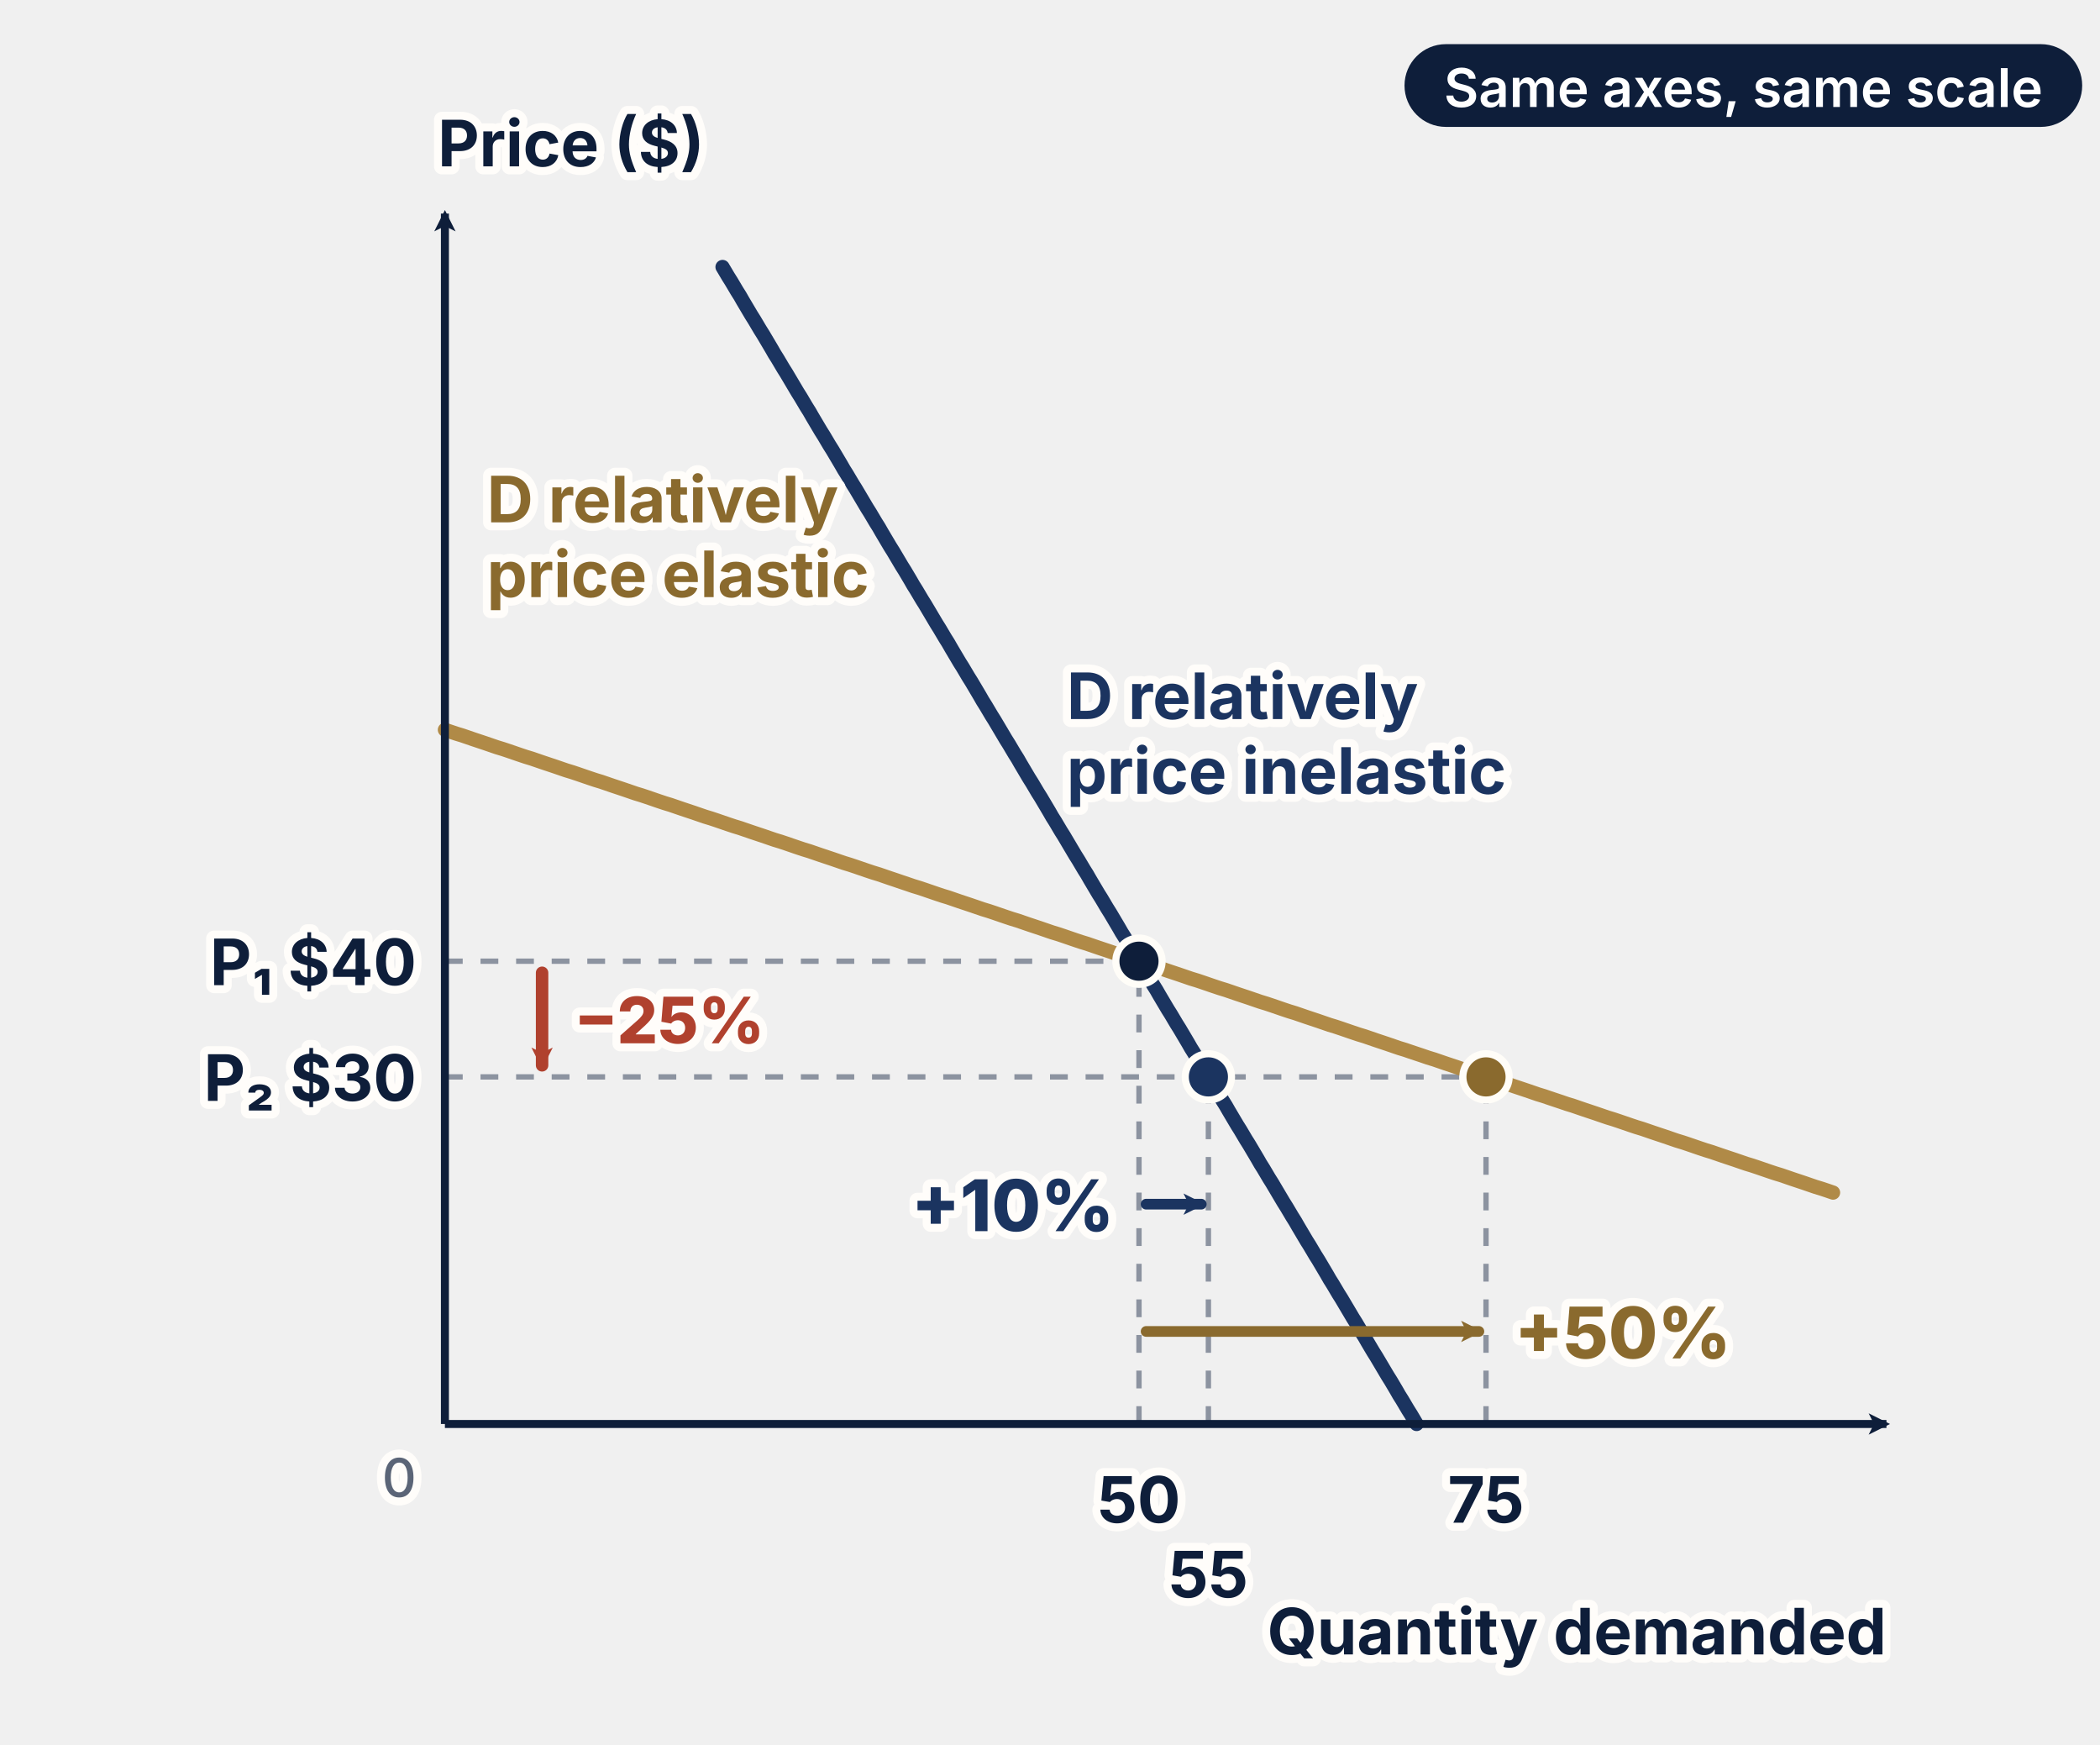
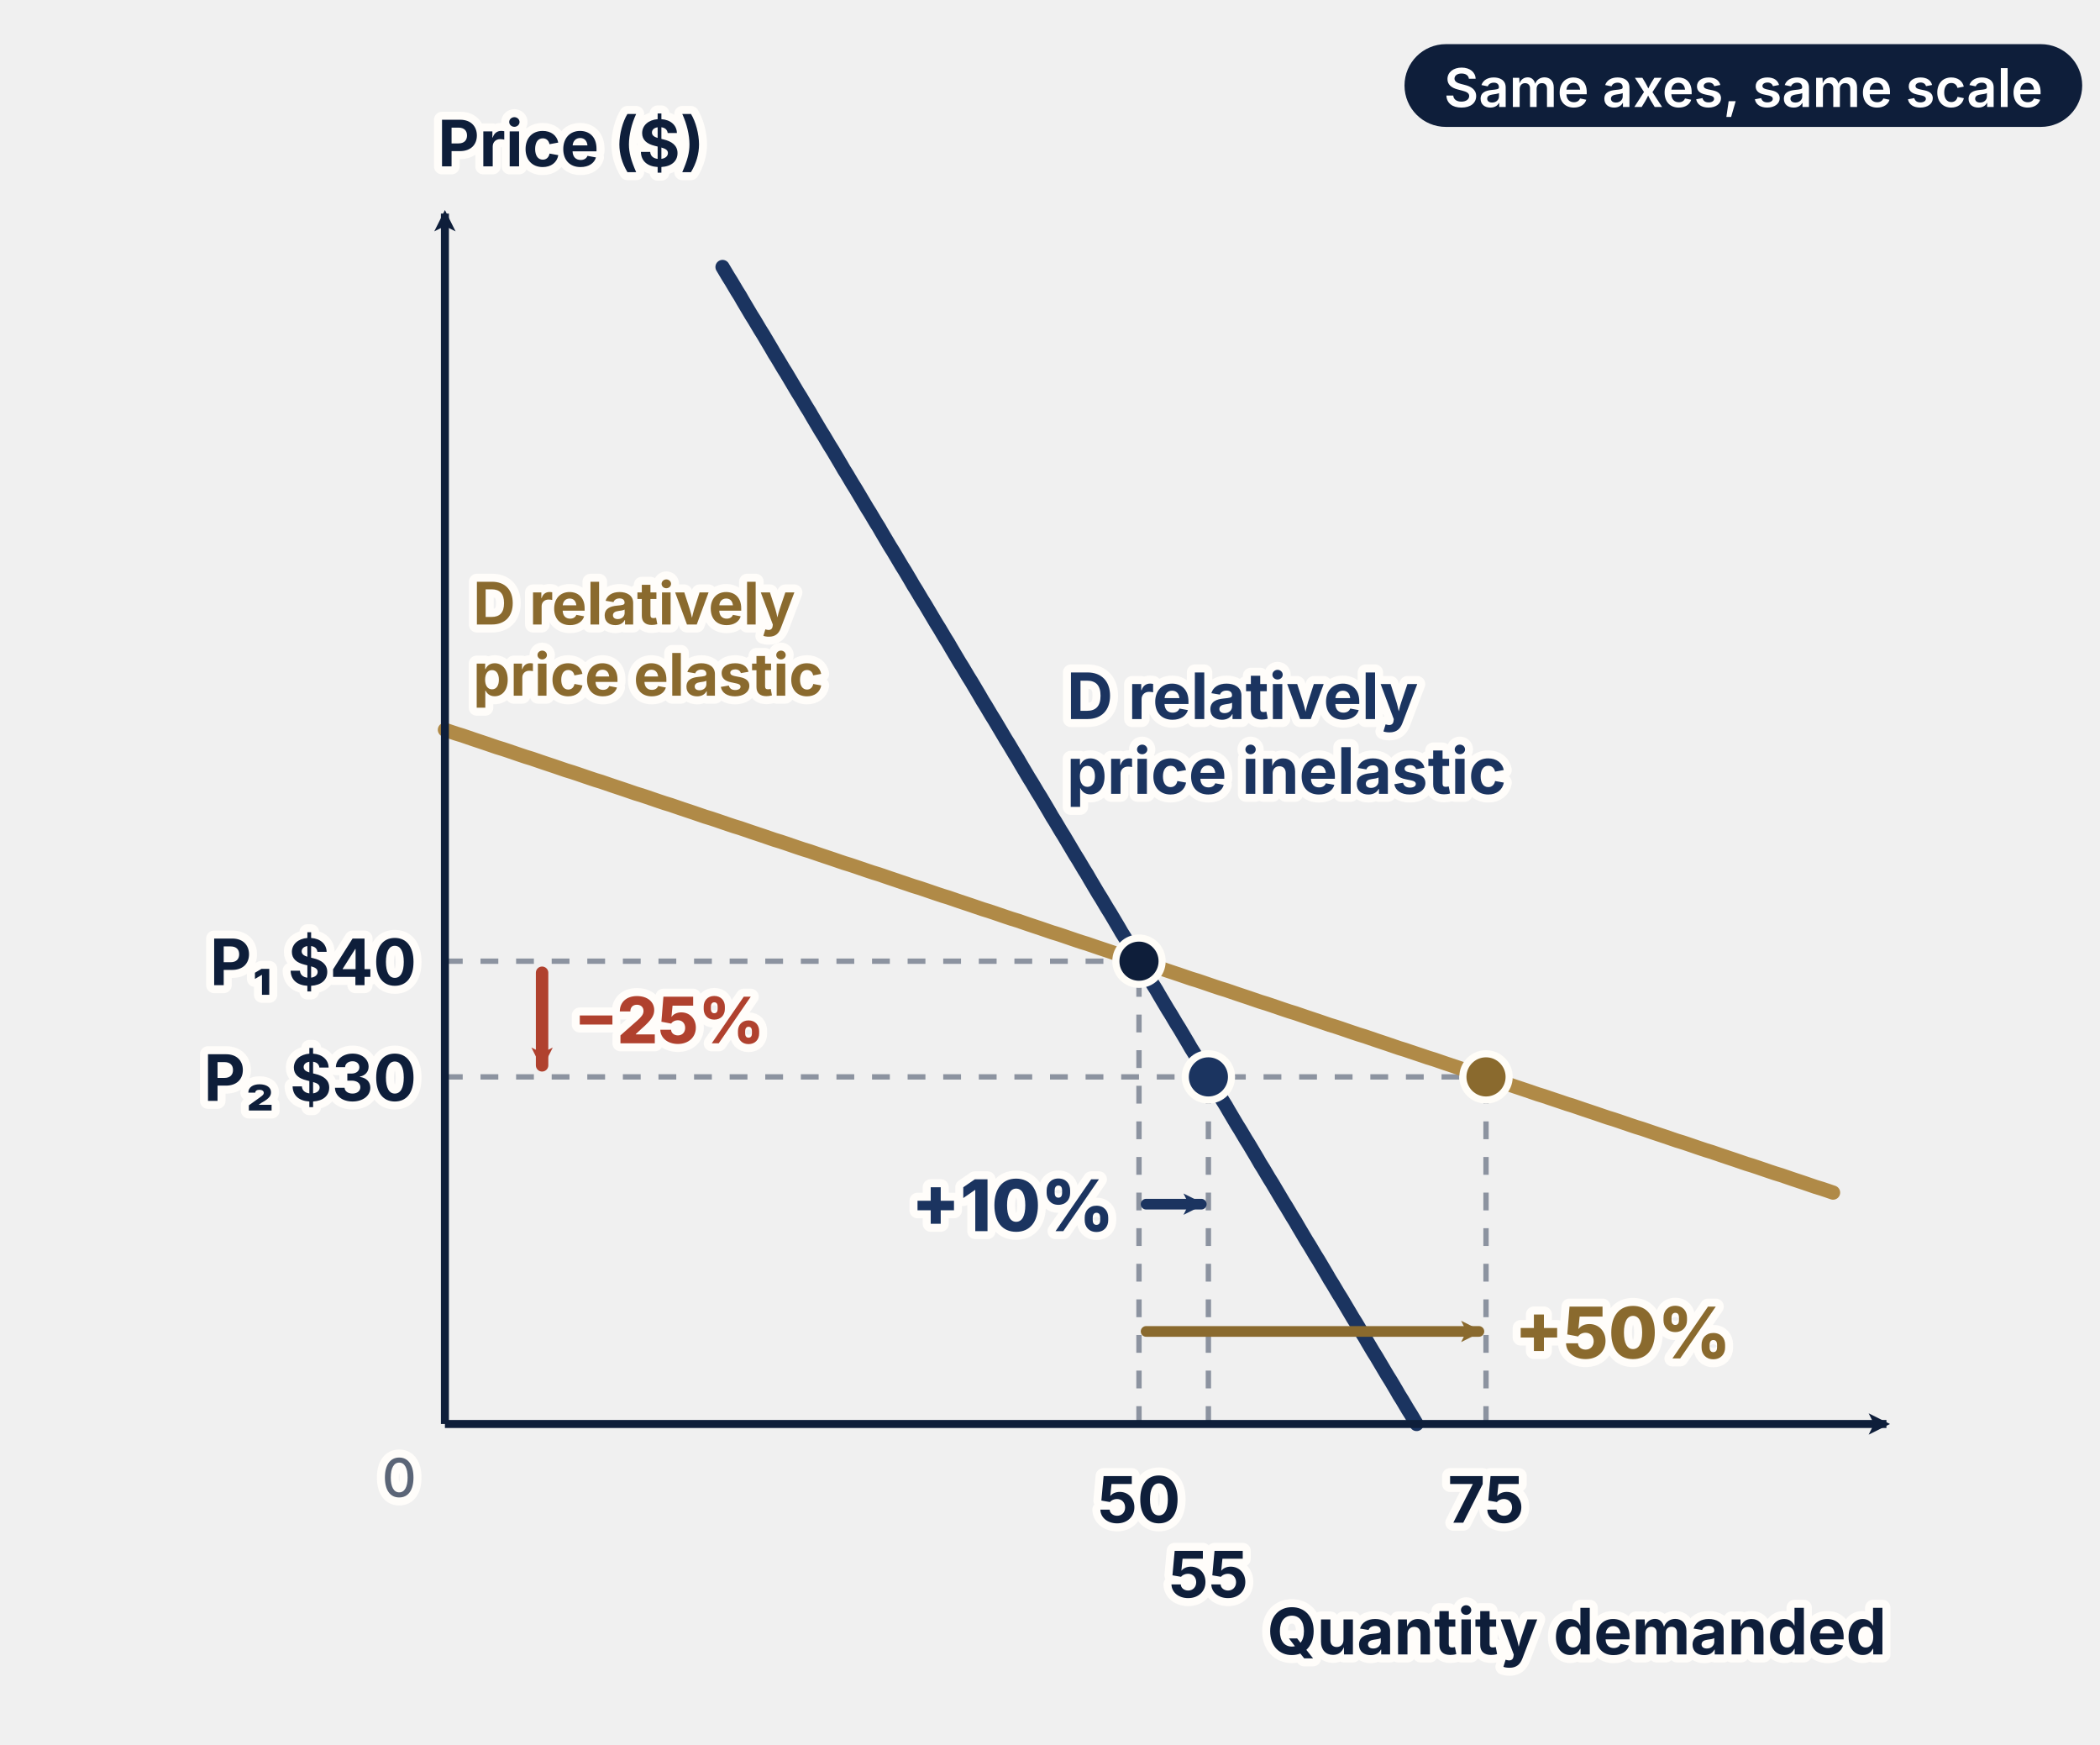
<svg xmlns="http://www.w3.org/2000/svg" width="1180" height="980" viewBox="0 0 1180 980">
  <defs>
    <marker id="ah0E1E3A" viewBox="0 0 12 12" refX="10" refY="6" markerWidth="12" markerHeight="12" markerUnits="userSpaceOnUse" orient="auto-start-reverse">
      <path d="M0,0 L12,6 L0,12 L3,6 z" fill="#0E1E3A" />
    </marker>
    <marker id="ah1B3460" viewBox="0 0 12 12" refX="10" refY="6" markerWidth="12" markerHeight="12" markerUnits="userSpaceOnUse" orient="auto-start-reverse">
      <path d="M0,0 L12,6 L0,12 L3,6 z" fill="#1B3460" />
    </marker>
    <marker id="ah8A6A2E" viewBox="0 0 12 12" refX="10" refY="6" markerWidth="12" markerHeight="12" markerUnits="userSpaceOnUse" orient="auto-start-reverse">
      <path d="M0,0 L12,6 L0,12 L3,6 z" fill="#8A6A2E" />
    </marker>
    <marker id="ahB0412E" viewBox="0 0 12 12" refX="10" refY="6" markerWidth="12" markerHeight="12" markerUnits="userSpaceOnUse" orient="auto-start-reverse">
      <path d="M0,0 L12,6 L0,12 L3,6 z" fill="#B0412E" />
    </marker>
  </defs>
  <line x1="250.0" y1="540.0" x2="640.0" y2="540.0" stroke="#8C93A0" stroke-width="3" stroke-linecap="butt" stroke-dasharray="10 10" opacity="1" />
  <text x="234.0" y="540.0" font-family="Inter, 'Helvetica Neue', Arial, sans-serif" font-size="36" fill="#0E1E3A" text-anchor="end" font-weight="700" dominant-baseline="middle" paint-order="stroke" stroke="#FFFDFA" stroke-width="9" stroke-linejoin="round">P₁ $40</text>
  <line x1="250.0" y1="605.0" x2="835.0" y2="605.0" stroke="#8C93A0" stroke-width="3" stroke-linecap="butt" stroke-dasharray="10 10" opacity="1" />
  <text x="234.0" y="605.0" font-family="Inter, 'Helvetica Neue', Arial, sans-serif" font-size="36" fill="#0E1E3A" text-anchor="end" font-weight="700" dominant-baseline="middle" paint-order="stroke" stroke="#FFFDFA" stroke-width="9" stroke-linejoin="round">P₂ $30</text>
  <line x1="640.0" y1="800.0" x2="640.0" y2="540.0" stroke="#8C93A0" stroke-width="3" stroke-linecap="butt" stroke-dasharray="10 10" opacity="1" />
  <text x="640.0" y="842.0" font-family="Inter, 'Helvetica Neue', Arial, sans-serif" font-size="36" fill="#0E1E3A" text-anchor="middle" font-weight="700" dominant-baseline="middle" paint-order="stroke" stroke="#FFFDFA" stroke-width="9" stroke-linejoin="round">50</text>
  <line x1="679.0" y1="800.0" x2="679.0" y2="605.0" stroke="#8C93A0" stroke-width="3" stroke-linecap="butt" stroke-dasharray="10 10" opacity="1" />
  <text x="679.0" y="884.0" font-family="Inter, 'Helvetica Neue', Arial, sans-serif" font-size="36" fill="#0E1E3A" text-anchor="middle" font-weight="700" dominant-baseline="middle" paint-order="stroke" stroke="#FFFDFA" stroke-width="9" stroke-linejoin="round">55</text>
  <line x1="835.0" y1="800.0" x2="835.0" y2="605.0" stroke="#8C93A0" stroke-width="3" stroke-linecap="butt" stroke-dasharray="10 10" opacity="1" />
  <text x="835.0" y="842.0" font-family="Inter, 'Helvetica Neue', Arial, sans-serif" font-size="36" fill="#0E1E3A" text-anchor="middle" font-weight="700" dominant-baseline="middle" paint-order="stroke" stroke="#FFFDFA" stroke-width="9" stroke-linejoin="round">75</text>
  <path d="M406.0,150.0 L407.6,152.7 L409.2,155.4 L410.9,158.1 L412.5,160.8 L414.1,163.5 L415.8,166.2 L417.4,169.0 L419.0,171.7 L420.6,174.4 L422.2,177.1 L423.9,179.8 L425.5,182.5 L427.1,185.2 L428.8,187.9 L430.4,190.6 L432.0,193.3 L433.6,196.0 L435.2,198.8 L436.9,201.5 L438.5,204.2 L440.1,206.9 L441.8,209.6 L443.4,212.3 L445.0,215.0 L446.6,217.7 L448.2,220.4 L449.9,223.1 L451.5,225.8 L453.1,228.5 L454.8,231.2 L456.4,234.0 L458.0,236.7 L459.6,239.4 L461.2,242.1 L462.9,244.8 L464.5,247.5 L466.1,250.2 L467.8,252.9 L469.4,255.6 L471.0,258.3 L472.6,261.0 L474.2,263.8 L475.9,266.5 L477.5,269.2 L479.1,271.9 L480.8,274.6 L482.4,277.3 L484.0,280.0 L485.6,282.7 L487.2,285.4 L488.9,288.1 L490.5,290.8 L492.1,293.5 L493.8,296.2 L495.4,299.0 L497.0,301.7 L498.6,304.4 L500.2,307.1 L501.9,309.8 L503.5,312.5 L505.1,315.2 L506.7,317.9 L508.4,320.6 L510.0,323.3 L511.6,326.0 L513.2,328.8 L514.9,331.5 L516.5,334.2 L518.1,336.9 L519.8,339.6 L521.4,342.3 L523.0,345.0 L524.6,347.7 L526.2,350.4 L527.9,353.1 L529.5,355.8 L531.1,358.5 L532.8,361.2 L534.4,364.0 L536.0,366.7 L537.6,369.4 L539.2,372.1 L540.9,374.8 L542.5,377.5 L544.1,380.2 L545.8,382.9 L547.4,385.6 L549.0,388.3 L550.6,391.0 L552.2,393.8 L553.9,396.5 L555.5,399.2 L557.1,401.9 L558.8,404.6 L560.4,407.3 L562.0,410.0 L563.6,412.7 L565.2,415.4 L566.9,418.1 L568.5,420.8 L570.1,423.5 L571.8,426.2 L573.4,429.0 L575.0,431.7 L576.6,434.4 L578.2,437.1 L579.9,439.8 L581.5,442.5 L583.1,445.2 L584.8,447.9 L586.4,450.6 L588.0,453.3 L589.6,456.0 L591.2,458.8 L592.9,461.5 L594.5,464.2 L596.1,466.9 L597.8,469.6 L599.4,472.3 L601.0,475.0 L602.6,477.7 L604.2,480.4 L605.9,483.1 L607.5,485.8 L609.1,488.5 L610.8,491.2 L612.4,494.0 L614.0,496.7 L615.6,499.4 L617.2,502.1 L618.9,504.8 L620.5,507.5 L622.1,510.2 L623.8,512.9 L625.4,515.6 L627.0,518.3 L628.6,521.0 L630.2,523.8 L631.9,526.5 L633.5,529.2 L635.1,531.9 L636.8,534.6 L638.4,537.3 L640.0,540.0 L641.6,542.7 L643.2,545.4 L644.9,548.1 L646.5,550.8 L648.1,553.5 L649.8,556.2 L651.4,559.0 L653.0,561.7 L654.6,564.4 L656.2,567.1 L657.9,569.8 L659.5,572.5 L661.1,575.2 L662.8,577.9 L664.4,580.6 L666.0,583.3 L667.6,586.0 L669.2,588.8 L670.9,591.5 L672.5,594.2 L674.1,596.9 L675.8,599.6 L677.4,602.3 L679.0,605.0 L680.6,607.7 L682.2,610.4 L683.9,613.1 L685.5,615.8 L687.1,618.5 L688.8,621.2 L690.4,624.0 L692.0,626.7 L693.6,629.4 L695.2,632.1 L696.9,634.8 L698.5,637.5 L700.1,640.2 L701.8,642.9 L703.4,645.6 L705.0,648.3 L706.6,651.0 L708.2,653.8 L709.9,656.5 L711.5,659.2 L713.1,661.9 L714.8,664.6 L716.4,667.3 L718.0,670.0 L719.6,672.7 L721.2,675.4 L722.9,678.1 L724.5,680.8 L726.1,683.5 L727.8,686.2 L729.4,689.0 L731.0,691.7 L732.6,694.4 L734.2,697.1 L735.9,699.8 L737.5,702.5 L739.1,705.2 L740.8,707.9 L742.4,710.6 L744.0,713.3 L745.6,716.0 L747.2,718.8 L748.9,721.5 L750.5,724.2 L752.1,726.9 L753.8,729.6 L755.4,732.3 L757.0,735.0 L758.6,737.7 L760.2,740.4 L761.9,743.1 L763.5,745.8 L765.1,748.5 L766.8,751.2 L768.4,754.0 L770.0,756.7 L771.6,759.4 L773.3,762.1 L774.9,764.8 L776.5,767.5 L778.1,770.2 L779.7,772.9 L781.4,775.6 L783.0,778.3 L784.6,781.0 L786.2,783.8 L787.9,786.5 L789.5,789.2 L791.1,791.9 L792.8,794.6 L794.4,797.3 L796.0,800.0" stroke="#1B3460" stroke-width="8" fill="none" stroke-linecap="round" stroke-linejoin="round" opacity="1" />
  <path d="M250.0,410.0 L253.2,411.1 L256.5,412.2 L259.8,413.2 L263.0,414.3 L266.2,415.4 L269.5,416.5 L272.8,417.6 L276.0,418.7 L279.2,419.8 L282.5,420.8 L285.8,421.9 L289.0,423.0 L292.2,424.1 L295.5,425.2 L298.8,426.2 L302.0,427.3 L305.2,428.4 L308.5,429.5 L311.8,430.6 L315.0,431.7 L318.2,432.8 L321.5,433.8 L324.8,434.9 L328.0,436.0 L331.2,437.1 L334.5,438.2 L337.8,439.2 L341.0,440.3 L344.2,441.4 L347.5,442.5 L350.8,443.6 L354.0,444.7 L357.2,445.8 L360.5,446.8 L363.8,447.9 L367.0,449.0 L370.2,450.1 L373.5,451.2 L376.8,452.2 L380.0,453.3 L383.2,454.4 L386.5,455.5 L389.8,456.6 L393.0,457.7 L396.2,458.8 L399.5,459.8 L402.8,460.9 L406.0,462.0 L409.2,463.1 L412.5,464.2 L415.8,465.2 L419.0,466.3 L422.2,467.4 L425.5,468.5 L428.8,469.6 L432.0,470.7 L435.2,471.8 L438.5,472.8 L441.8,473.9 L445.0,475.0 L448.2,476.1 L451.5,477.2 L454.8,478.2 L458.0,479.3 L461.2,480.4 L464.5,481.5 L467.8,482.6 L471.0,483.7 L474.2,484.8 L477.5,485.8 L480.8,486.9 L484.0,488.0 L487.2,489.1 L490.5,490.2 L493.8,491.2 L497.0,492.3 L500.2,493.4 L503.5,494.5 L506.7,495.6 L510.0,496.7 L513.2,497.8 L516.5,498.8 L519.8,499.9 L523.0,501.0 L526.2,502.1 L529.5,503.2 L532.8,504.2 L536.0,505.3 L539.2,506.4 L542.5,507.5 L545.8,508.6 L549.0,509.7 L552.2,510.8 L555.5,511.8 L558.8,512.9 L562.0,514.0 L565.2,515.1 L568.5,516.2 L571.8,517.2 L575.0,518.3 L578.2,519.4 L581.5,520.5 L584.8,521.6 L588.0,522.7 L591.2,523.8 L594.5,524.8 L597.8,525.9 L601.0,527.0 L604.2,528.1 L607.5,529.2 L610.8,530.2 L614.0,531.3 L617.2,532.4 L620.5,533.5 L623.8,534.6 L627.0,535.7 L630.2,536.8 L633.5,537.8 L636.8,538.9 L640.0,540.0 L643.2,541.1 L646.5,542.2 L649.8,543.2 L653.0,544.3 L656.2,545.4 L659.5,546.5 L662.8,547.6 L666.0,548.7 L669.2,549.8 L672.5,550.8 L675.8,551.9 L679.0,553.0 L682.2,554.1 L685.5,555.2 L688.8,556.2 L692.0,557.3 L695.2,558.4 L698.5,559.5 L701.8,560.6 L705.0,561.7 L708.2,562.8 L711.5,563.8 L714.8,564.9 L718.0,566.0 L721.2,567.1 L724.5,568.2 L727.8,569.2 L731.0,570.3 L734.2,571.4 L737.5,572.5 L740.8,573.6 L744.0,574.7 L747.2,575.8 L750.5,576.8 L753.8,577.9 L757.0,579.0 L760.2,580.1 L763.5,581.2 L766.8,582.2 L770.0,583.3 L773.2,584.4 L776.5,585.5 L779.8,586.6 L783.0,587.7 L786.2,588.8 L789.5,589.8 L792.7,590.9 L796.0,592.0 L799.3,593.1 L802.5,594.2 L805.8,595.2 L809.0,596.3 L812.2,597.4 L815.5,598.5 L818.8,599.6 L822.0,600.7 L825.2,601.8 L828.5,602.8 L831.7,603.9 L835.0,605.0 L838.3,606.1 L841.5,607.2 L844.8,608.2 L848.0,609.3 L851.2,610.4 L854.5,611.5 L857.8,612.6 L861.0,613.7 L864.2,614.8 L867.5,615.8 L870.7,616.9 L874.0,618.0 L877.3,619.1 L880.5,620.2 L883.8,621.2 L887.0,622.3 L890.2,623.4 L893.5,624.5 L896.8,625.6 L900.0,626.7 L903.2,627.8 L906.5,628.8 L909.8,629.9 L913.0,631.0 L916.2,632.1 L919.5,633.2 L922.8,634.2 L926.0,635.3 L929.2,636.4 L932.5,637.5 L935.8,638.6 L939.0,639.7 L942.2,640.8 L945.5,641.8 L948.8,642.9 L952.0,644.0 L955.2,645.1 L958.5,646.2 L961.8,647.2 L965.0,648.3 L968.2,649.4 L971.5,650.5 L974.8,651.6 L978.0,652.7 L981.2,653.8 L984.5,654.8 L987.8,655.9 L991.0,657.0 L994.2,658.1 L997.5,659.2 L1000.8,660.2 L1004.0,661.3 L1007.2,662.4 L1010.5,663.5 L1013.8,664.6 L1017.0,665.7 L1020.2,666.8 L1023.5,667.8 L1026.8,668.9 L1030.0,670.0" stroke="#B08A47" stroke-width="8" fill="none" stroke-linecap="round" stroke-linejoin="round" opacity="1" />
  <line x1="250.0" y1="800.0" x2="250.0" y2="120.0" stroke="#0E1E3A" stroke-width="4.5" stroke-linecap="butt" marker-end="url(#ah0E1E3A)" opacity="1" />
  <line x1="250.0" y1="800.0" x2="1060.0" y2="800.0" stroke="#0E1E3A" stroke-width="4.5" stroke-linecap="butt" marker-end="url(#ah0E1E3A)" opacity="1" />
  <text x="234.0" y="830.0" font-family="Inter, 'Helvetica Neue', Arial, sans-serif" font-size="30" fill="#5B6577" text-anchor="end" font-weight="500" dominant-baseline="middle" paint-order="stroke" stroke="#FFFDFA" stroke-width="9" stroke-linejoin="round">0</text>
  <text x="246.0" y="80.0" font-family="Inter, 'Helvetica Neue', Arial, sans-serif" font-size="36" fill="#0E1E3A" text-anchor="start" font-weight="700" dominant-baseline="middle" paint-order="stroke" stroke="#FFFDFA" stroke-width="9" stroke-linejoin="round">Price ($)</text>
  <text x="1060.0" y="916.0" font-family="Inter, 'Helvetica Neue', Arial, sans-serif" font-size="36" fill="#0E1E3A" text-anchor="end" font-weight="700" dominant-baseline="middle" paint-order="stroke" stroke="#FFFDFA" stroke-width="9" stroke-linejoin="round">Quantity demanded</text>
  <text x="599.4" y="390.5" font-family="Inter, 'Helvetica Neue', Arial, sans-serif" font-size="36" fill="#1B3460" text-anchor="start" font-weight="700" dominant-baseline="middle" paint-order="stroke" stroke="#FFFDFA" stroke-width="9" stroke-linejoin="round">D relatively</text>
  <text x="599.4" y="432.5" font-family="Inter, 'Helvetica Neue', Arial, sans-serif" font-size="36" fill="#1B3460" text-anchor="start" font-weight="700" dominant-baseline="middle" paint-order="stroke" stroke="#FFFDFA" stroke-width="9" stroke-linejoin="round">price inelastic</text>
-   <text x="273.6" y="280.0" font-family="Inter, 'Helvetica Neue', Arial, sans-serif" font-size="36" fill="#8A6A2E" text-anchor="start" font-weight="700" dominant-baseline="middle" paint-order="stroke" stroke="#FFFDFA" stroke-width="9" stroke-linejoin="round">D relatively</text>
-   <text x="273.6" y="322.0" font-family="Inter, 'Helvetica Neue', Arial, sans-serif" font-size="36" fill="#8A6A2E" text-anchor="start" font-weight="700" dominant-baseline="middle" paint-order="stroke" stroke="#FFFDFA" stroke-width="9" stroke-linejoin="round">price elastic</text>
+   <text x="265.8" y="338.5" font-family="Inter, 'Helvetica Neue', Arial, sans-serif" font-size="33" fill="#8A6A2E" text-anchor="start" font-weight="700" dominant-baseline="middle" paint-order="stroke" stroke="#FFFDFA" stroke-width="9" stroke-linejoin="round">D relatively</text>
+   <text x="265.8" y="378.5" font-family="Inter, 'Helvetica Neue', Arial, sans-serif" font-size="33" fill="#8A6A2E" text-anchor="start" font-weight="700" dominant-baseline="middle" paint-order="stroke" stroke="#FFFDFA" stroke-width="9" stroke-linejoin="round">price elastic</text>
  <circle cx="640.0" cy="540.0" r="13" fill="#0E1E3A" stroke="#FFFDF8" stroke-width="4" />
  <circle cx="679.0" cy="605.0" r="13" fill="#1B3460" stroke="#FFFDF8" stroke-width="4" />
  <circle cx="835.0" cy="605.0" r="13" fill="#8A6A2E" stroke="#FFFDF8" stroke-width="4" />
  <line x1="644.0" y1="676.5" x2="675.0" y2="676.5" stroke="#1B3460" stroke-width="6" stroke-linecap="round" marker-end="url(#ah1B3460)" opacity="1" />
  <text x="626.0" y="676.5" font-family="Inter, 'Helvetica Neue', Arial, sans-serif" font-size="40" fill="#1B3460" text-anchor="end" font-weight="800" dominant-baseline="middle" paint-order="stroke" stroke="#FFFDFA" stroke-width="9" stroke-linejoin="round">+10%</text>
  <line x1="644.0" y1="748.0" x2="831.0" y2="748.0" stroke="#8A6A2E" stroke-width="6" stroke-linecap="round" marker-end="url(#ah8A6A2E)" opacity="1" />
  <text x="851.0" y="748.0" font-family="Inter, 'Helvetica Neue', Arial, sans-serif" font-size="40" fill="#8A6A2E" text-anchor="start" font-weight="800" dominant-baseline="middle" paint-order="stroke" stroke="#FFFDFA" stroke-width="9" stroke-linejoin="round">+50%</text>
  <line x1="304.6" y1="546.5" x2="304.6" y2="598.5" stroke="#B0412E" stroke-width="7" stroke-linecap="round" marker-end="url(#ahB0412E)" opacity="1" />
  <text x="322.6" y="572.5" font-family="Inter, 'Helvetica Neue', Arial, sans-serif" font-size="36" fill="#B0412E" text-anchor="start" font-weight="800" dominant-baseline="middle" paint-order="stroke" stroke="#FFFDFA" stroke-width="9" stroke-linejoin="round">−25%</text>
  <rect x="789.2" y="24.8" width="380.8" height="46.5" rx="23.25" fill="#0E1E3A" opacity="1" />
  <text x="979.6" y="49.0" font-family="Inter, 'Helvetica Neue', Arial, sans-serif" font-size="30" fill="#FFFFFF" text-anchor="middle" font-weight="600" dominant-baseline="middle">Same axes, same scale</text>
</svg>
